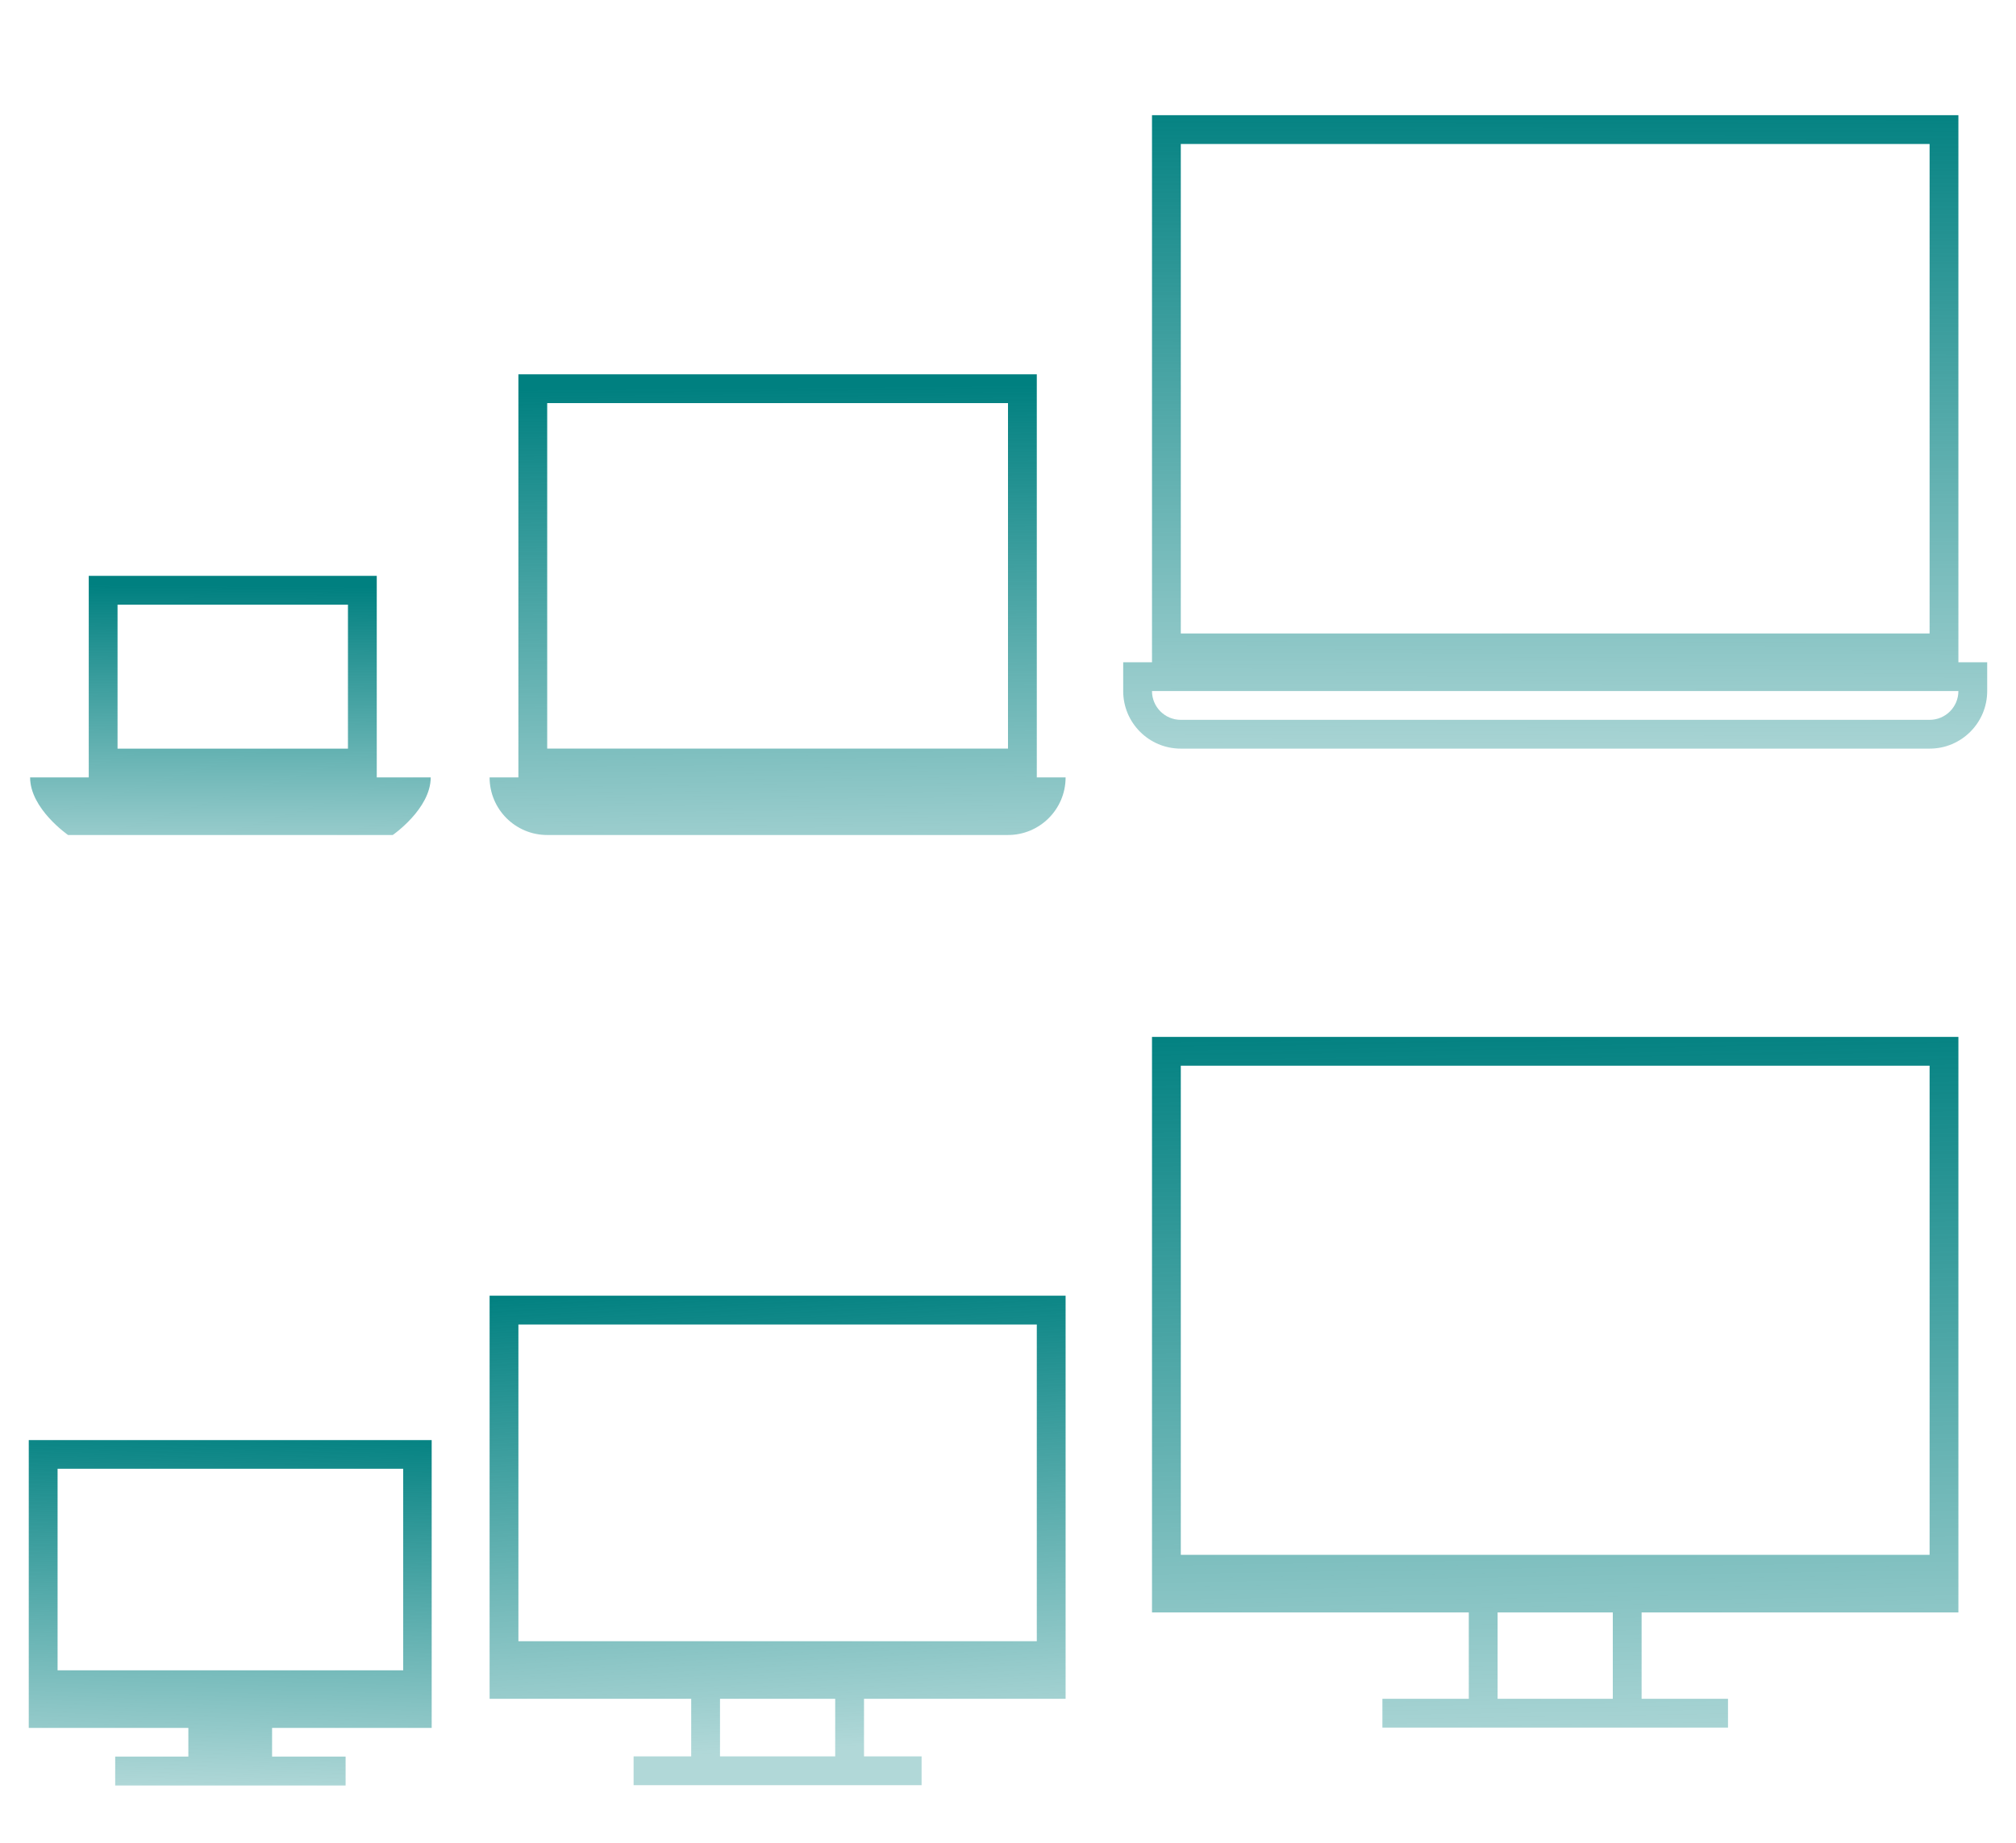
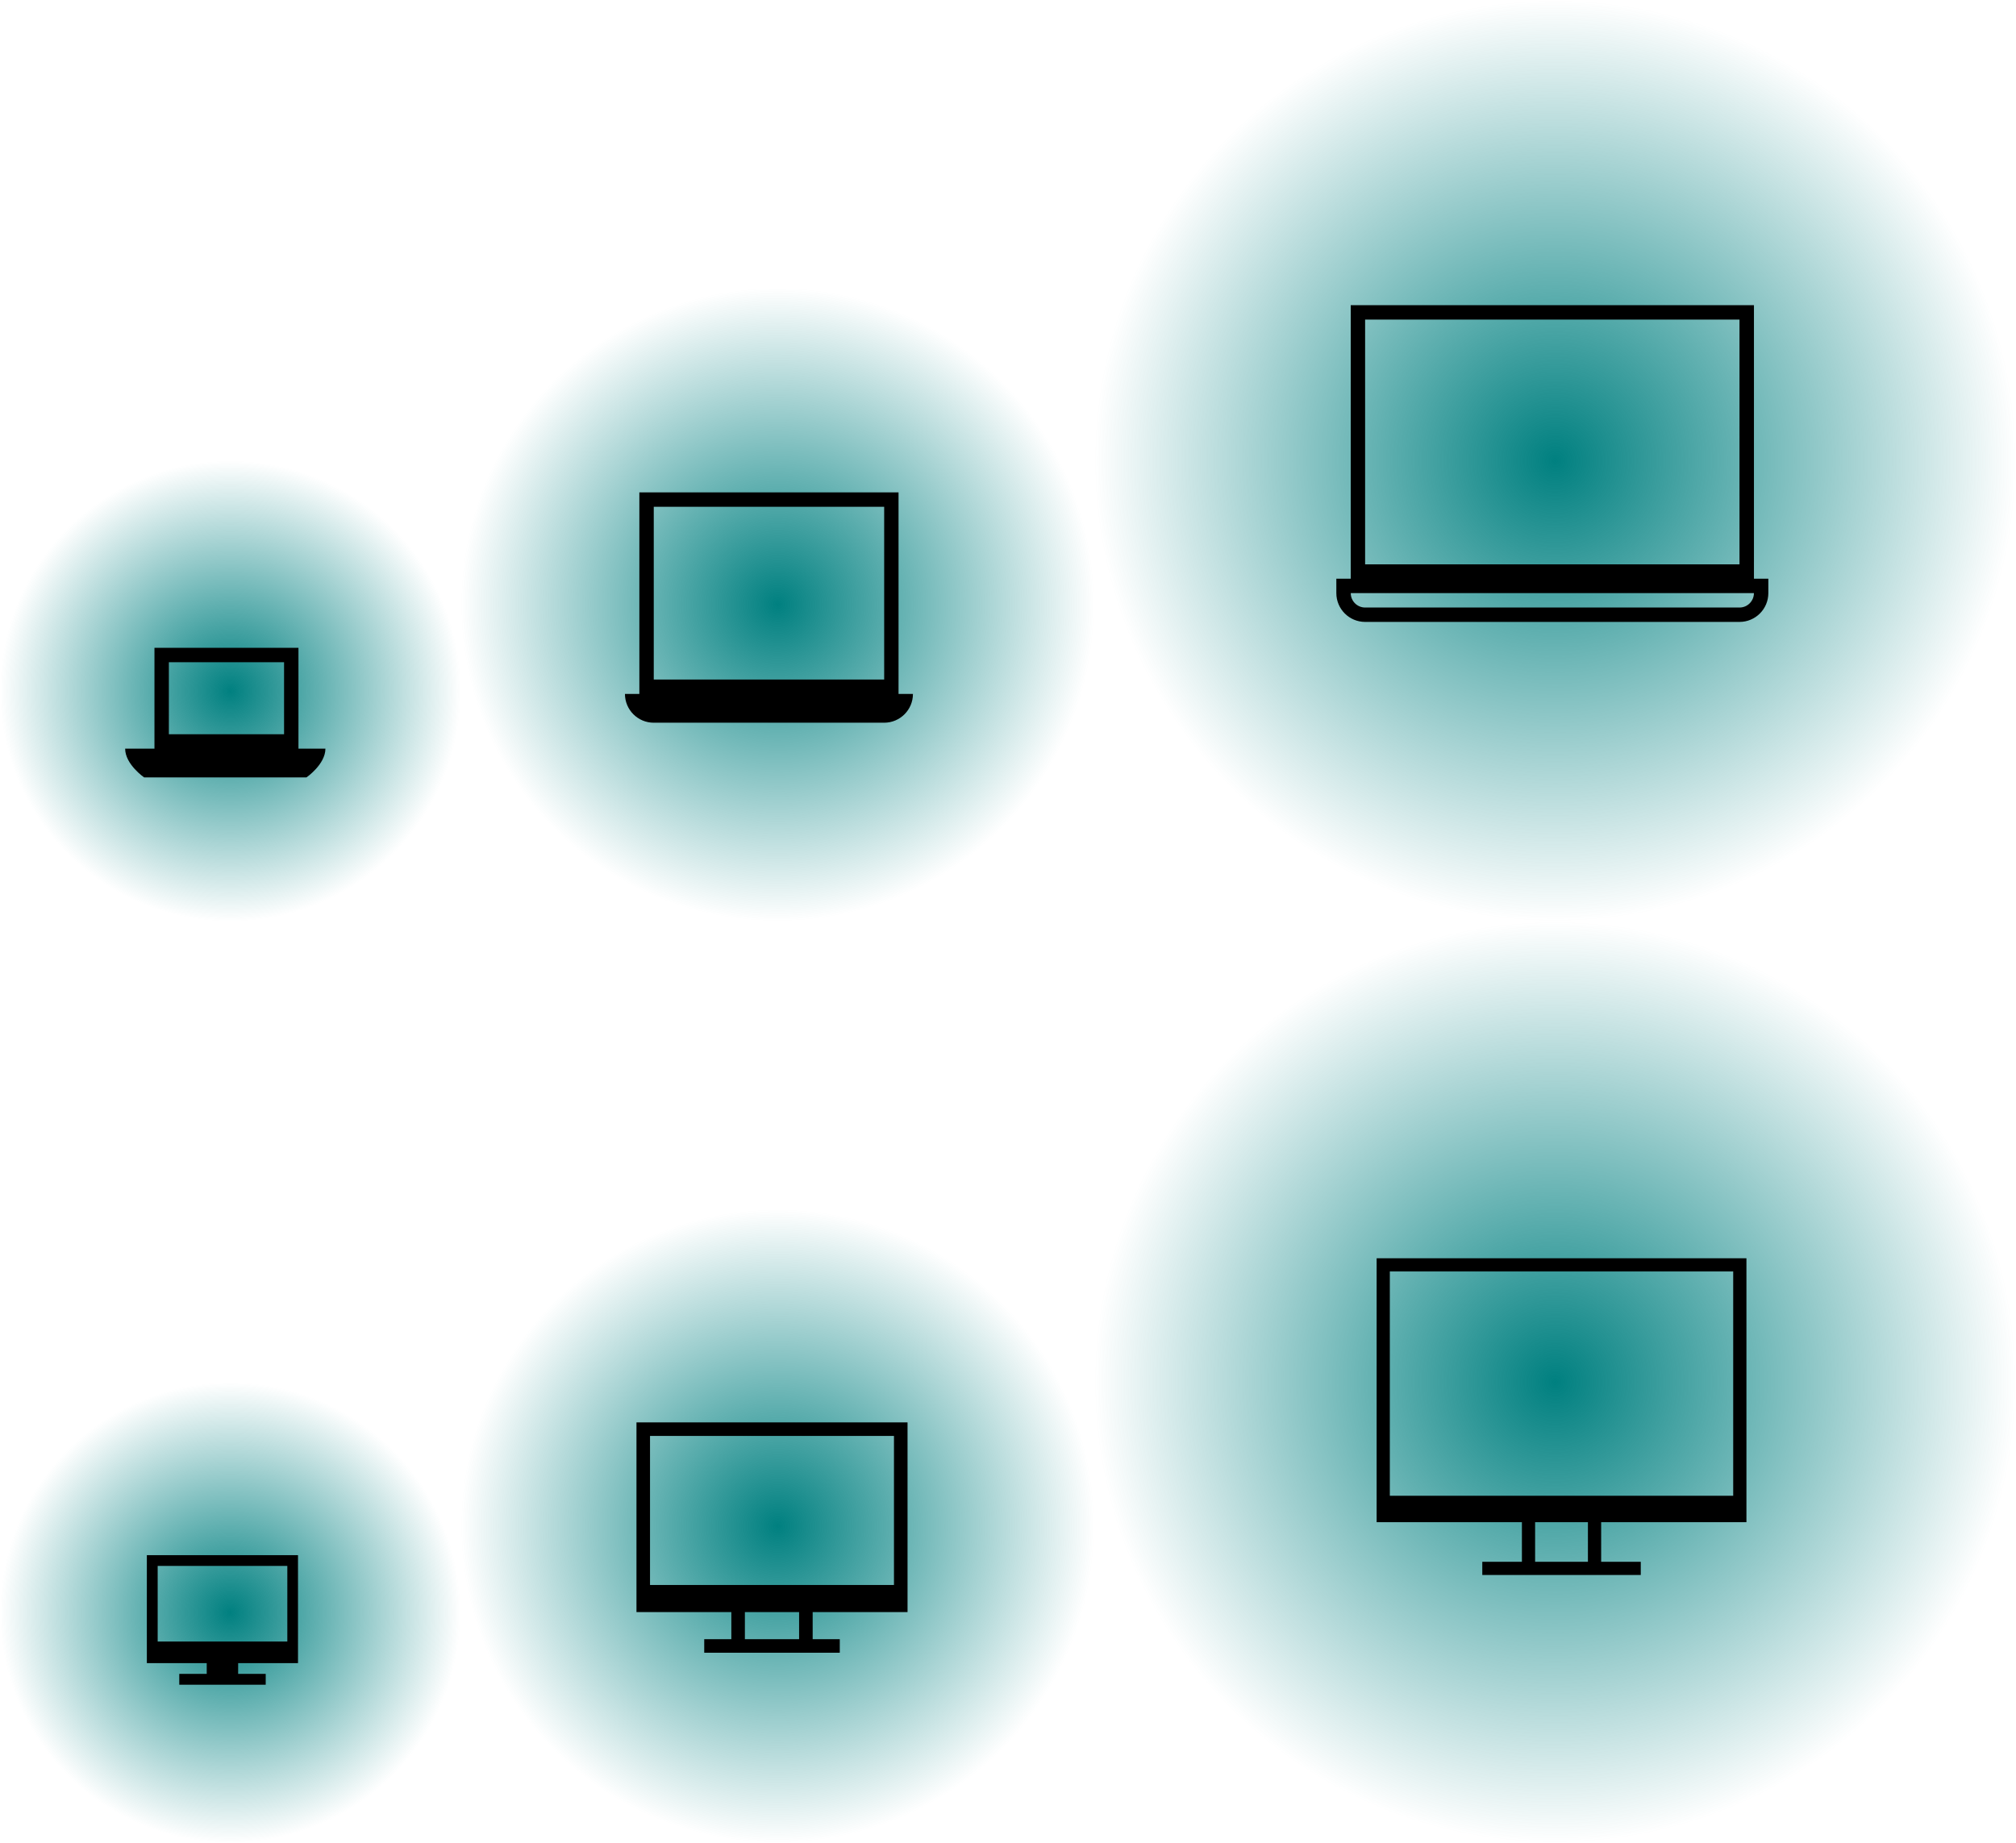
<svg xmlns="http://www.w3.org/2000/svg" xmlns:xlink="http://www.w3.org/1999/xlink" id="svg2" width="70" height="64" version="1.0">
  <defs id="defs5">
-     <linearGradient id="linearGradient884">
-       <stop style="stop-color:#008080;stop-opacity:1;" offset="0" id="stop880" />
-       <stop style="stop-color:#008080;stop-opacity:0.302" offset="1" id="stop882" />
+     <linearGradient id="linearGradient901">
+       <stop style="stop-color:#008080;stop-opacity:1;" offset="0" id="stop897" />
+       <stop style="stop-color:#008080;stop-opacity:0;" offset="1" id="stop899" />
    </linearGradient>
-     <linearGradient id="linearGradient876">
-       <stop style="stop-color:#008080;stop-opacity:1;" offset="0" id="stop872" />
-       <stop style="stop-color:#008080;stop-opacity:0.306" offset="1" id="stop874" />
+     <linearGradient id="linearGradient893">
+       <stop style="stop-color:#008080;stop-opacity:1;" offset="0" id="stop889" />
+       <stop style="stop-color:#008080;stop-opacity:0;" offset="1" id="stop891" />
    </linearGradient>
-     <linearGradient id="linearGradient868">
-       <stop style="stop-color:#008080;stop-opacity:1;" offset="0" id="stop864" />
-       <stop style="stop-color:#008080;stop-opacity:0.306" offset="1" id="stop866" />
+     <linearGradient id="linearGradient885">
+       <stop style="stop-color:#008080;stop-opacity:1;" offset="0" id="stop881" />
+       <stop style="stop-color:#008080;stop-opacity:0;" offset="1" id="stop883" />
    </linearGradient>
-     <linearGradient id="linearGradient860">
-       <stop style="stop-color:#008080;stop-opacity:1;" offset="0" id="stop856" />
-       <stop style="stop-color:#008080;stop-opacity:0.31" offset="1" id="stop858" />
+     <linearGradient id="linearGradient877">
+       <stop style="stop-color:#008080;stop-opacity:1;" offset="0" id="stop873" />
+       <stop style="stop-color:#008080;stop-opacity:0;" offset="1" id="stop875" />
    </linearGradient>
-     <linearGradient id="linearGradient852">
-       <stop style="stop-color:#008080;stop-opacity:1;" offset="0" id="stop848" />
-       <stop style="stop-color:#008080;stop-opacity:0.302" offset="1" id="stop850" />
+     <linearGradient id="linearGradient869">
+       <stop style="stop-color:#008080;stop-opacity:1;" offset="0" id="stop865" />
+       <stop style="stop-color:#008080;stop-opacity:0;" offset="1" id="stop867" />
    </linearGradient>
-     <linearGradient id="linearGradient844">
-       <stop style="stop-color:#008080;stop-opacity:1;" offset="0" id="stop840" />
-       <stop style="stop-color:#008080;stop-opacity:0.302" offset="1" id="stop842" />
+     <linearGradient id="linearGradient859">
+       <stop style="stop-color:#008080;stop-opacity:1;" offset="0" id="stop854" />
+       <stop style="stop-color:#008080;stop-opacity:0;" offset="1" id="stop857" />
    </linearGradient>
    <style id="current-color-scheme" type="text/css">
      .ColorScheme-Text {
        color:#31363b;
      }
      .ColorScheme-Background{
        color:#E9E8E8;
      }
      .ColorScheme-ViewText {
        color:#000000;
      }
      .ColorScheme-ViewBackground{
        color:#ffffff;
      }
      .ColorScheme-ViewHover {
        color:#000000;
      }
      .ColorScheme-ViewFocus{
        color:#5a5a5a;
      }
      .ColorScheme-ButtonText {
        color:#000000;
      }
      .ColorScheme-ButtonBackground{
        color:#E9E8E8;
      }
      .ColorScheme-ButtonHover {
        color:#1489ff;
      }
      .ColorScheme-ButtonFocus{
        color:#2B74C7;
      }
</style>
-     <linearGradient xlink:href="#linearGradient844" id="linearGradient846" x1="260.757" y1="1041.659" x2="260.628" y2="1060.361" gradientUnits="userSpaceOnUse" />
-     <linearGradient xlink:href="#linearGradient852" id="linearGradient854" x1="26.445" y1="13.444" x2="26.61" y2="31.201" gradientUnits="userSpaceOnUse" />
-     <linearGradient xlink:href="#linearGradient860" id="linearGradient862" x1="53.735" y1="3.288" x2="53.698" y2="27.09" gradientUnits="userSpaceOnUse" />
-     <linearGradient xlink:href="#linearGradient868" id="linearGradient870" x1="401.255" y1="519.349" x2="400.581" y2="542.916" gradientUnits="userSpaceOnUse" />
-     <linearGradient xlink:href="#linearGradient876" id="linearGradient878" x1="26.256" y1="44.432" x2="27.078" y2="60.811" gradientUnits="userSpaceOnUse" />
-     <linearGradient xlink:href="#linearGradient884" id="linearGradient886" x1="53.79" y1="35.349" x2="54.21" y2="61.607" gradientUnits="userSpaceOnUse" />
+     <radialGradient xlink:href="#linearGradient859" id="radialGradient861" cx="260" cy="1048.362" fx="260" fy="1048.362" r="14.667" gradientTransform="matrix(1,0,0,0.9999986,0,0.00149969)" gradientUnits="userSpaceOnUse" />
+     <radialGradient xlink:href="#linearGradient869" id="radialGradient871" cx="260" cy="1048.362" fx="260" fy="1048.362" r="14.667" gradientTransform="matrix(1,0,0,0.9999986,0,0.00149969)" gradientUnits="userSpaceOnUse" />
+     <radialGradient xlink:href="#linearGradient877" id="radialGradient879" cx="260" cy="1048.362" fx="260" fy="1048.362" r="14.667" gradientTransform="matrix(1,0,0,0.9999986,0,0.00149969)" gradientUnits="userSpaceOnUse" />
+     <radialGradient xlink:href="#linearGradient885" id="radialGradient887" cx="400.571" cy="531.465" fx="400.571" fy="531.465" r="14.667" gradientTransform="matrix(1,0,0,0.9999988,0,6.5659421e-4)" gradientUnits="userSpaceOnUse" />
+     <radialGradient xlink:href="#linearGradient893" id="radialGradient895" cx="400.571" cy="531.465" fx="400.571" fy="531.465" r="14.667" gradientTransform="matrix(1,0,0,0.9999988,0,6.5659421e-4)" gradientUnits="userSpaceOnUse" />
+     <radialGradient xlink:href="#linearGradient901" id="radialGradient903" cx="400.571" cy="531.465" fx="400.571" fy="531.465" r="14.667" gradientTransform="matrix(1,0,0,0.9999988,-1.790404e-5,6.5659421e-4)" gradientUnits="userSpaceOnUse" />
  </defs>
  <g id="22-22-computer" transform="matrix(0.750001,0,0,0.750001,-273.429,-345.5991)">
-     <rect style="opacity:0.01;fill:#00000f;fill-opacity:0.004;stroke:none" id="rect3074" width="29.333" height="29.333" x="385.905" y="516.798" />
-     <path style="fill:url(#linearGradient878);fill-opacity:1;stroke:none" class="ColorScheme-Text" d="m 17,45 0,14 7,-3.7e-5 0,2 L 22,61 l 0,1 10,0 0,-1 -2,-3.7e-5 0,-2 L 37,59 37,45 Z m 1,1 18,0 0,11 -18,0 z m 7,13 4,0 0,2 -4,0 z" transform="matrix(1.333332,0,0,1.333332,364.5715,460.7981)" id="rect7235" />
+     <rect style="opacity:1;fill:url(#radialGradient895);fill-opacity:1;stroke:none" id="rect3074" width="29.333" height="29.333" x="385.905" y="516.798" />
+     <path style="color:#31363b;fill:#000000;fill-opacity:1;stroke:none;stroke-width:0.627" class="ColorScheme-Text" d="m 394.038,526.665 v 8.784 l 4.392,-3e-5 v 1.255 l -1.255,5e-5 v 0.627 h 6.275 v -0.627 l -1.255,-5e-5 v -1.255 l 4.392,3e-5 v -8.784 z m 0.627,0.627 h 11.294 v 6.902 h -11.294 z m 4.392,8.157 h 2.51 v 1.255 h -2.51 z" id="rect7235" />
  </g>
  <g transform="matrix(0.75,0,0,0.75,-168,-765.2717)" id="22-22-computer-laptop">
-     <rect style="opacity:0.01;fill:#31363b;fill-opacity:0.004;stroke:none" id="rect7292" width="29.333" height="29.333" x="245.333" y="1033.696" />
-     <path style="fill:url(#linearGradient854);fill-opacity:1;stroke:none" class="ColorScheme-Text" d="M 18 13 L 18 27 L 17 27 A 2 2 0 0 0 19 29 L 35 29 A 2 2 0 0 0 37 27 L 36 27 L 36 13 L 18 13 z M 19 14 L 35 14 L 35 26 L 19 26 L 19 14 z " transform="matrix(1.333333,0,0,1.333333,224,1020.362)" id="rect7296" />
+     <rect style="opacity:1;fill:url(#radialGradient871);fill-opacity:1;stroke:none" id="rect7292" width="29.333" height="29.333" x="245.333" y="1033.696" />
+     <path style="color:#31363b;fill:#000000;fill-opacity:1;stroke:none;stroke-width:0.667" class="ColorScheme-Text" d="m 253.6,1043.162 v 9.334 h -0.667 a 1.333,1.333 0 0 0 1.333,1.333 h 10.667 a 1.333,1.333 0 0 0 1.333,-1.333 h -0.667 v -9.334 z m 0.667,0.667 h 10.667 v 8 h -10.667 z" id="rect7296" />
  </g>
  <g transform="matrix(1.09091,0,0,1.09091,-382.9874,-531.7801)" id="computer">
-     <rect y="516.798" x="385.905" height="29.333" width="29.333" id="rect3018" style="opacity:0.01;fill:#00000f;fill-opacity:0.004;stroke:none" />
-     <path style="fill:url(#linearGradient886);fill-opacity:1;stroke:none" d="M 40,36.012 40,56 l 11,0 0,3 -3,0 0,1 12,0 0,-1 -3,0 0,-3 11,0 0,-19.988 z m 1,1 26,0 2e-6,16.988 -26,0 z M 52,56 l 4,0 0,3 -4,0 z" transform="matrix(0.9166659,0,0,0.9166659,351.0715,487.4647)" id="path3020" class="ColorScheme-Text" />
+     <rect y="516.798" x="385.905" height="29.333" width="29.333" id="rect3018" style="opacity:1;fill:url(#radialGradient903);fill-opacity:1;stroke:none" />
+     <path style="color:#31363b;fill:#000000;fill-opacity:1;stroke:none;stroke-width:0.42" d="m 394.888,527.523 v 8.402 h 4.624 v 1.261 h -1.261 v 0.42 h 5.044 v -0.42 h -1.261 v -1.261 h 4.624 v -8.402 z m 0.42,0.42 h 10.929 v 7.141 h -10.929 z m 4.624,7.982 h 1.681 v 1.261 h -1.681 z" id="path3020" class="ColorScheme-Text" />
  </g>
  <g id="computer-laptop" transform="matrix(1.09091,0,0,1.09091,-229.6367,-1127.669)">
-     <rect y="1033.696" x="245.333" height="29.333" width="29.333" id="rect3026" style="opacity:0.01;fill:#31363b;fill-opacity:0.004;stroke:none" />
-     <path style="fill:url(#linearGradient862);fill-opacity:1;stroke:none" class="ColorScheme-Text" d="m 40,4 -4e-6,19 -1,0 L 39,24 c 4e-6,1.105 0.895,2 2,2 l 26,0 c 1.105,0 2,-0.895 2,-2 l 0,-1 -1,-9e-6 L 68,4 Z m 1,1 26,0 0,17 -26,0 z m -1,19 28,0 c 0,0.552 -0.448,1 -1,1 l -26,0 c -0.552,0 -1,-0.448 -1,-1 z" transform="matrix(0.9166655,0,0,0.9166655,210.5,1033.696)" id="path3028" />
+     <rect y="1033.696" x="245.333" height="29.333" width="29.333" id="rect3026" style="opacity:1;fill:url(#radialGradient879);fill-opacity:1;stroke:none" />
+     <path style="color:#31363b;fill:#000000;fill-opacity:1;stroke:none;stroke-width:0.458" class="ColorScheme-Text" d="m 253.492,1043.412 v 8.708 h -0.458 v 0.458 c 1e-5,0.506 0.41,0.917 0.917,0.917 h 11.916 c 0.506,0 0.917,-0.41 0.917,-0.917 v -0.458 h -0.458 v -8.708 z m 0.458,0.458 h 11.916 v 7.792 h -11.916 z m -0.458,8.708 h 12.833 c 0,0.253 -0.205,0.459 -0.458,0.459 h -11.916 c -0.253,0 -0.458,-0.205 -0.458,-0.459 z" id="path3028" />
  </g>
  <g id="16-16-computer" transform="matrix(0.5450699,0,0,0.5450699,-210.3451,-233.6798)">
-     <rect style="opacity:0.01;fill:#00000f;fill-opacity:0.004;stroke:none" id="rect3034" width="29.333" height="29.333" x="385.905" y="516.798" />
-     <path id="path3036" style="fill:url(#linearGradient870);fill-opacity:1;stroke:none" d="m 393.243,540.64 14.677,0 0,1.842 -14.677,0 z m 4.661,-1.827 5.333,0 0,1.827 -5.333,0 z m -10.167,-18.339 0,18.339 25.667,0 0,-18.339 z m 1.836,1.827 22.016,10e-6 0,12.842 -22.016,0 z" class="ColorScheme-Text" />
+     <rect style="opacity:1;fill:url(#radialGradient887);fill-opacity:1;stroke:none" id="rect3034" width="29.333" height="29.333" x="385.905" y="516.798" />
+     <path id="path3036" style="color:#31363b;fill:#000000;fill-opacity:1;stroke:none;stroke-width:0.375" d="m 397.325,535.37 h 5.506 v 0.691 h -5.506 z m 1.749,-0.685 h 2.001 v 0.685 h -2.001 z m -3.814,-6.879 v 6.879 h 9.628 v -6.879 z m 0.689,0.685 8.259,10e-6 v 4.818 h -8.259 z" class="ColorScheme-Text" />
  </g>
  <g transform="matrix(0.5454565,0,0,0.5454565,-133.8187,-547.836)" id="16-16-computer-laptop">
-     <rect style="opacity:0.01;fill:#31363b;fill-opacity:0.004;stroke:none" id="rect3042" width="29.333" height="29.333" x="245.333" y="1033.696" />
-     <path class="ColorScheme-Text" id="path3044" d="m 250.983,1041.029 0,12.833 -3.733,0 c 0,2 2.417,3.667 2.417,3.667 l 20.667,0 c 0,0 2.417,-1.667 2.417,-3.667 l -3.434,0 0,-12.833 z m 1.833,1.833 14.667,0 0,9.167 -14.667,0 z" style="fill:url(#linearGradient846);fill-opacity:1;stroke:none" />
+     <rect style="opacity:1;fill:url(#radialGradient861);fill-opacity:1;stroke:none" id="rect3042" width="29.333" height="29.333" x="245.333" y="1033.696" />
+     <path class="ColorScheme-Text" id="path3044" d="m 255.166,1045.612 v 6.417 h -1.866 c 0,1 1.208,1.833 1.208,1.833 h 10.333 c 0,0 1.208,-0.833 1.208,-1.833 h -1.717 v -6.417 z m 0.917,0.917 h 7.333 v 4.583 h -7.333 z" style="color:#31363b;fill:#000000;fill-opacity:1;stroke:none;stroke-width:0.5" />
  </g>
</svg>
